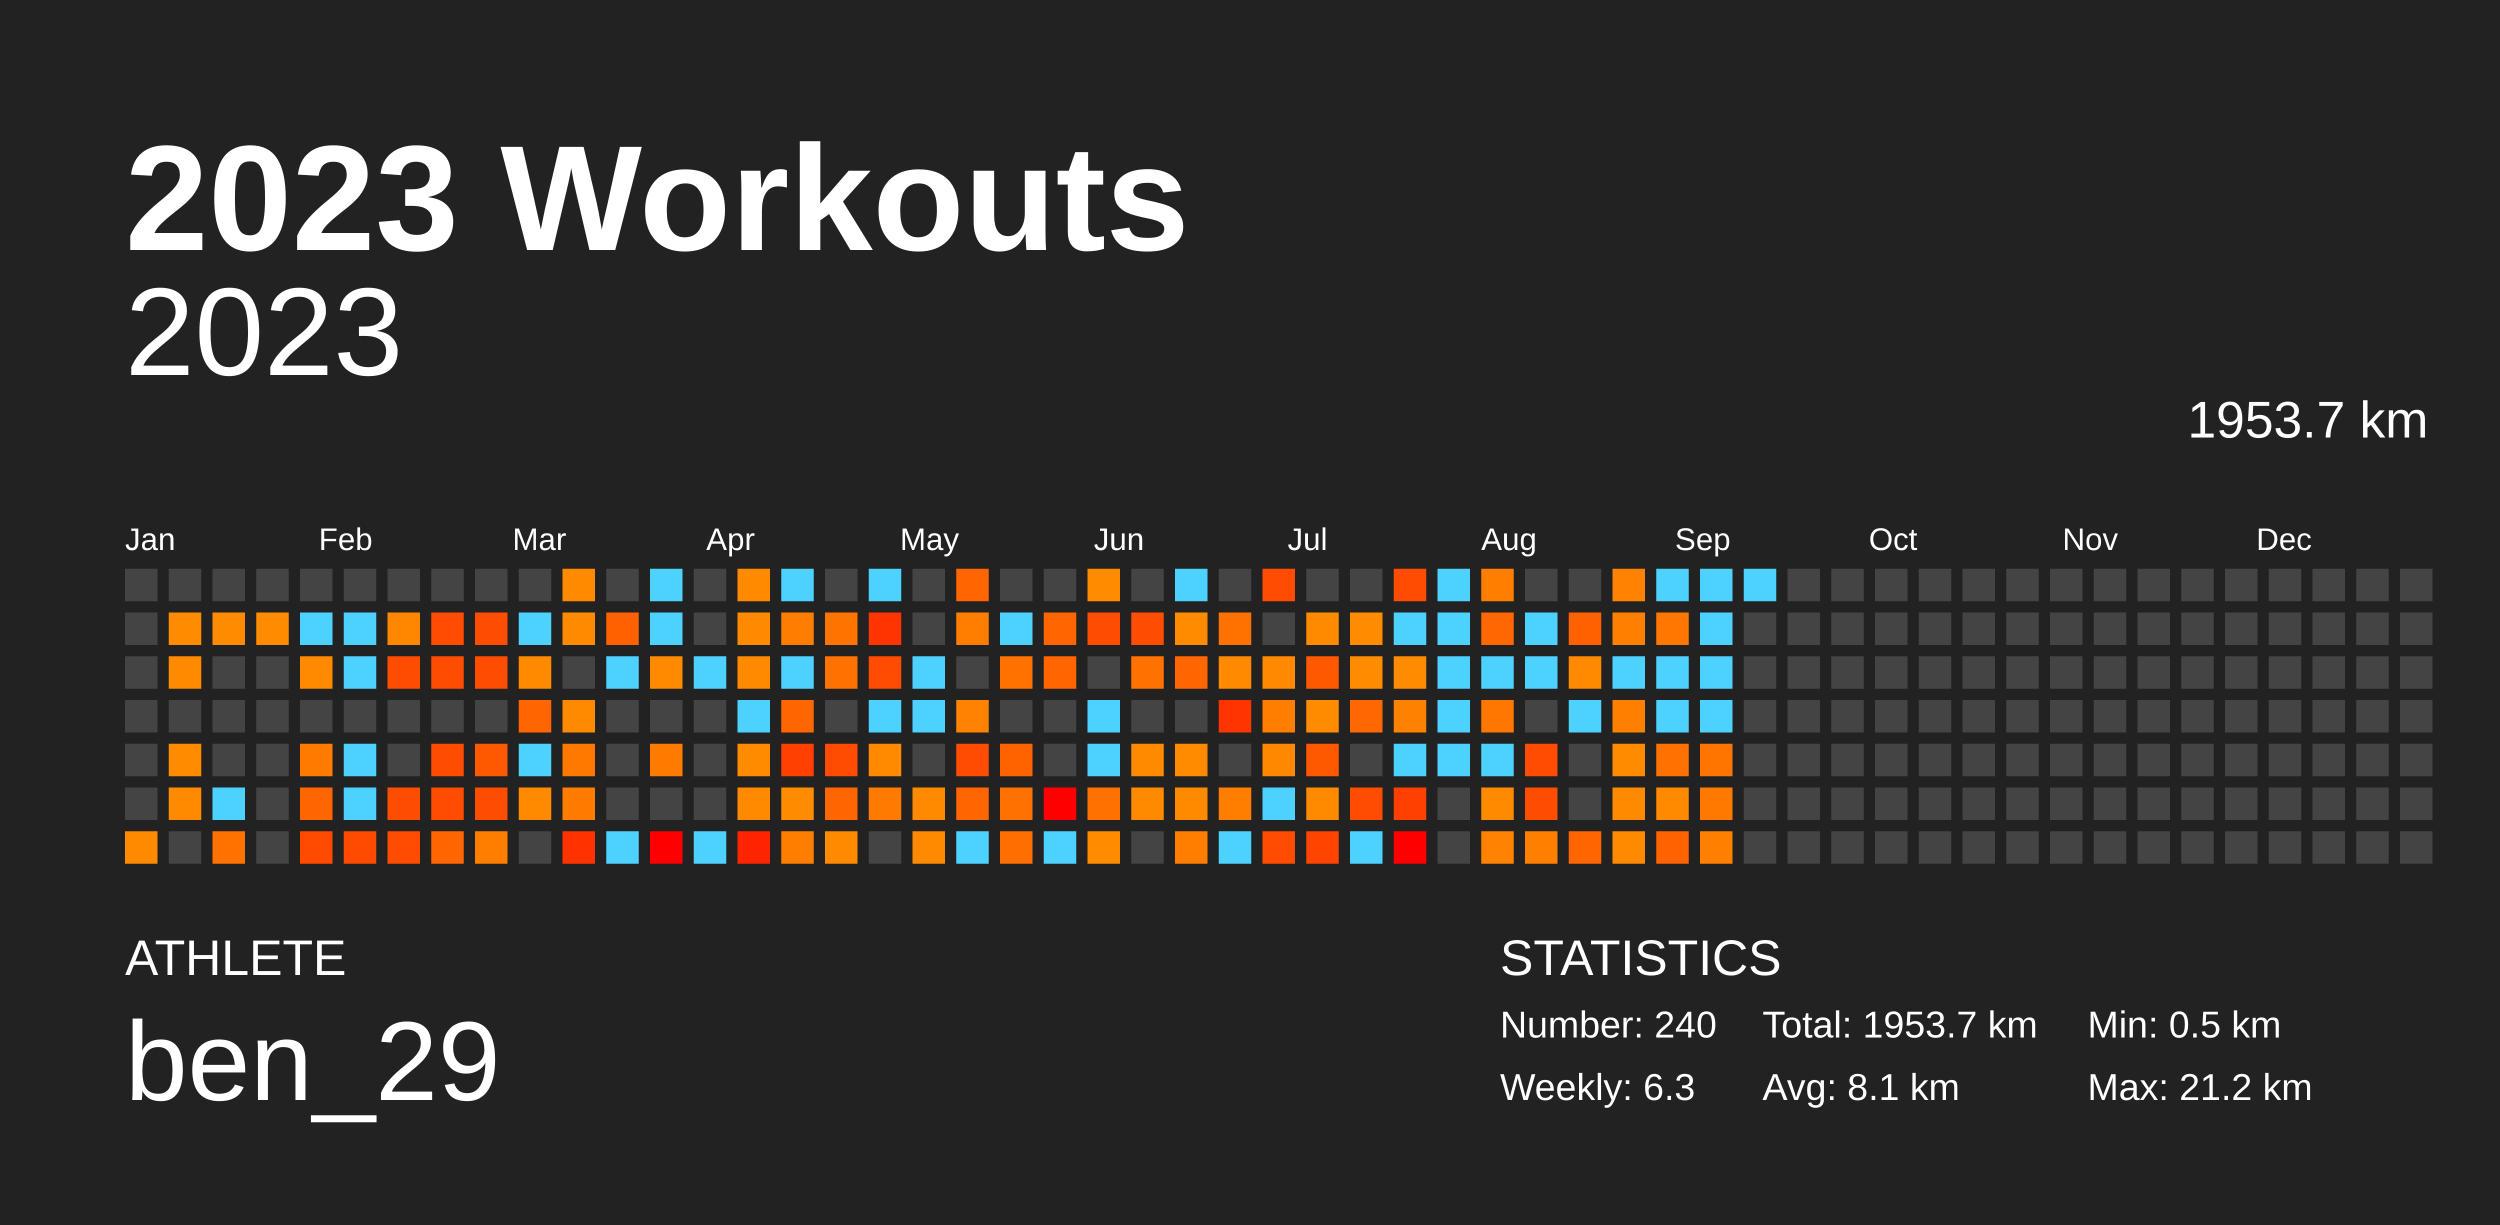
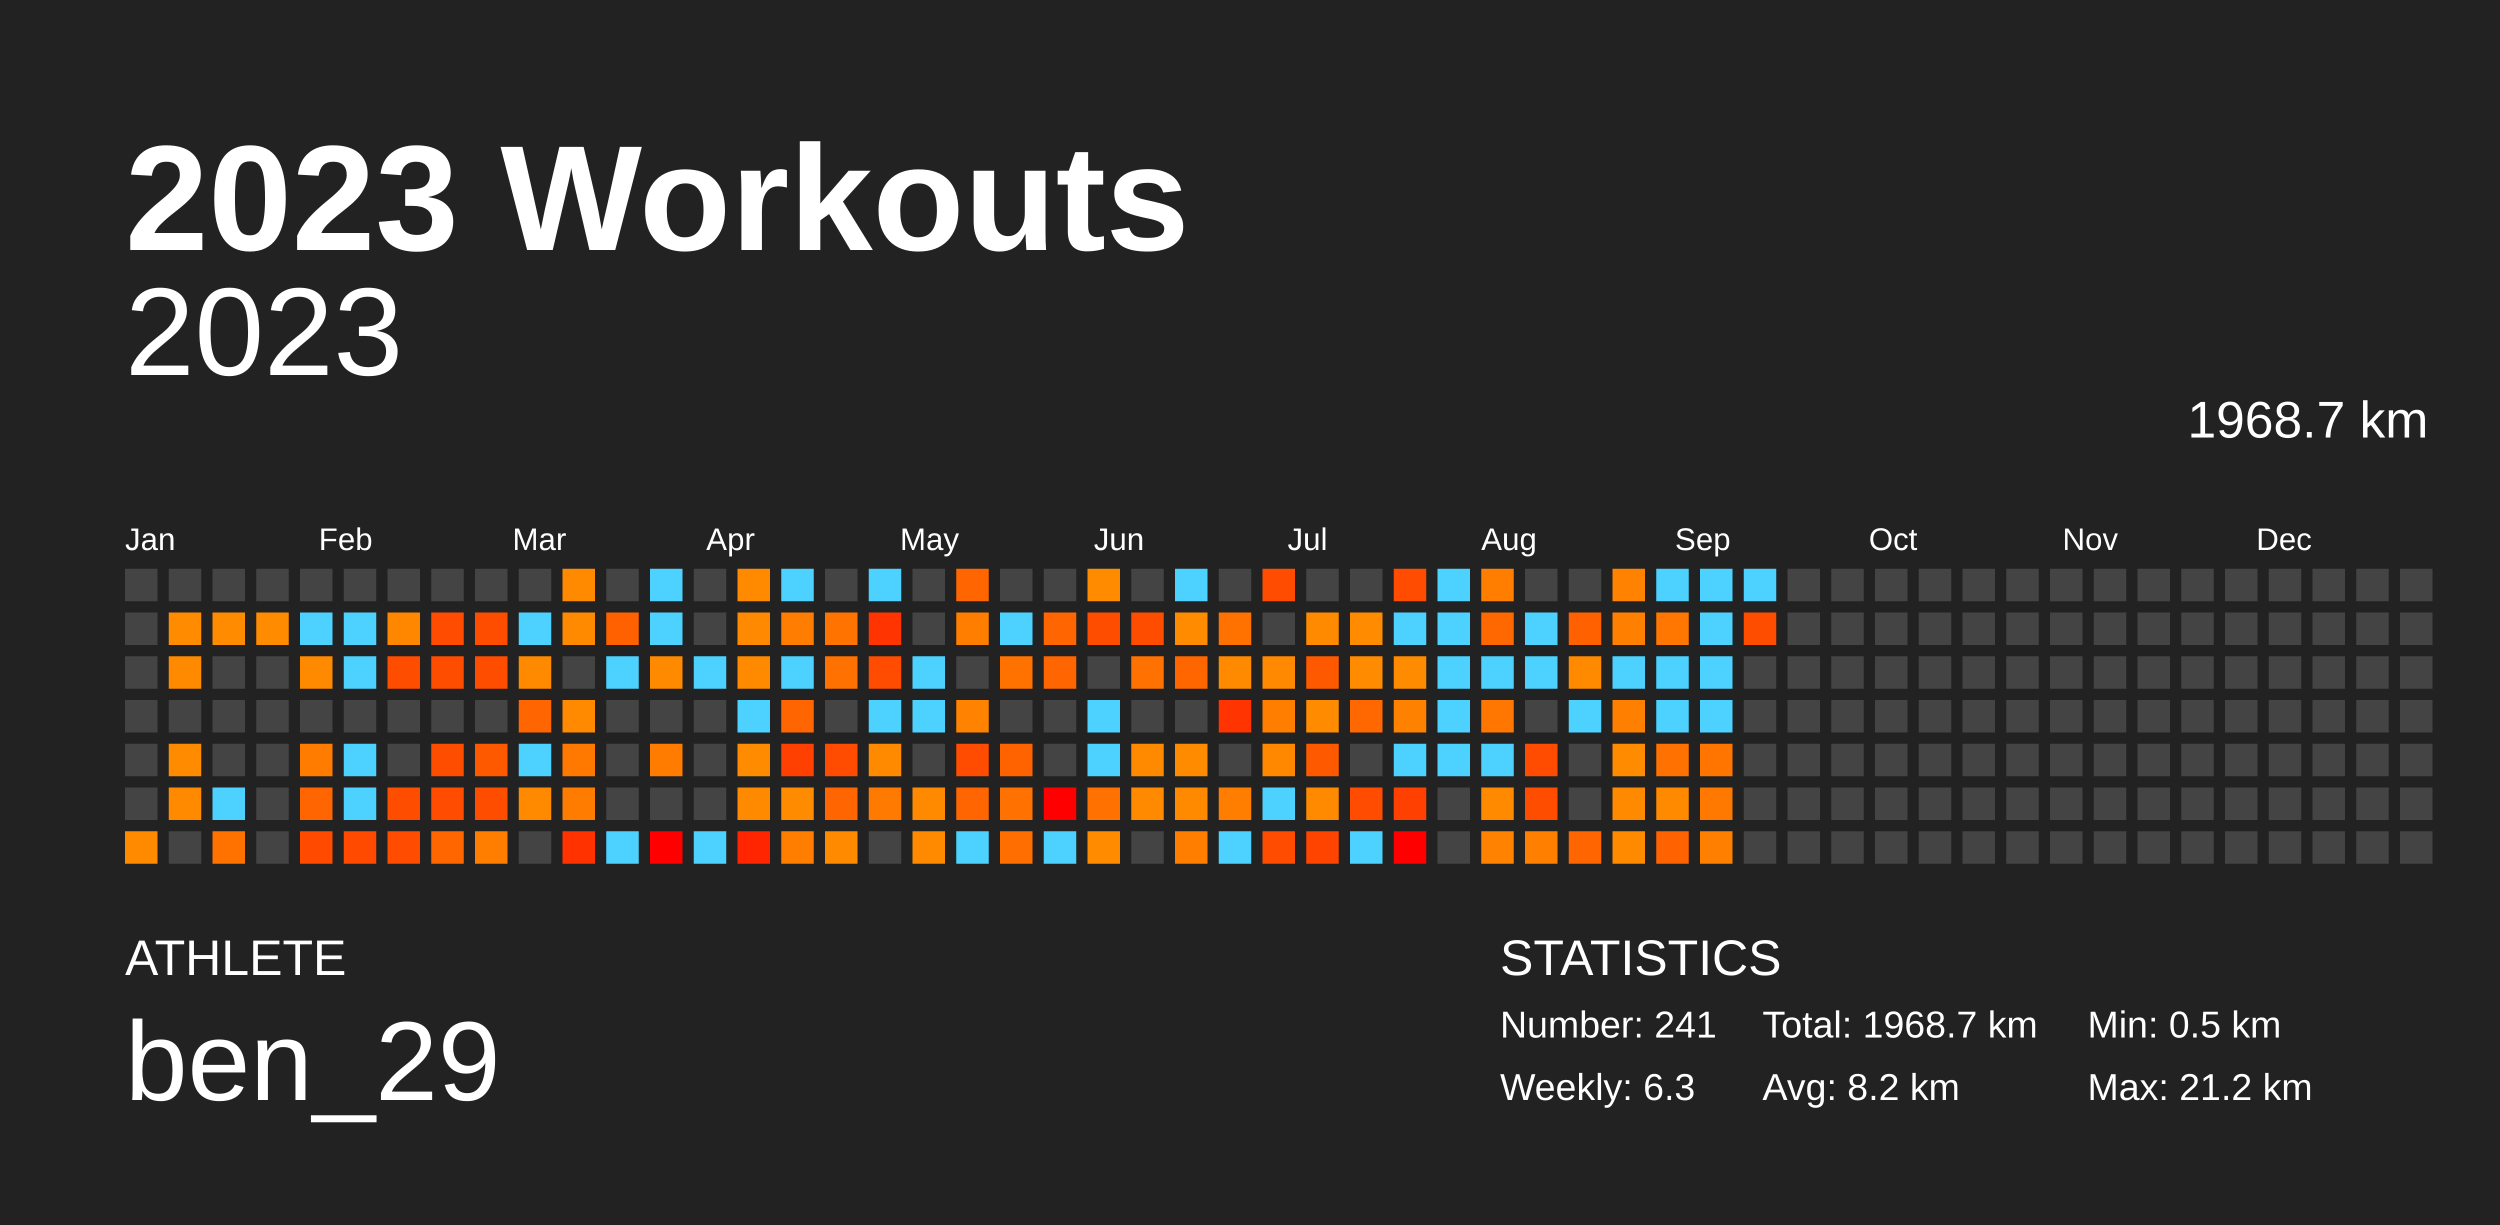
<svg xmlns="http://www.w3.org/2000/svg" baseProfile="full" height="98mm" version="1.1" viewBox="0,0,200,98" width="200mm">
  <defs />
  <rect fill="#222222" height="98" width="200" x="0" y="0" />
  <text fill="#FFFFFF" style="font-size:12px; font-family:Arial; font-weight:bold;" x="10" y="20">2023 Workouts</text>
  <text fill="#FFFFFF" style="font-size:4px; font-family:Arial" x="10" y="78">ATHLETE</text>
  <text fill="#FFFFFF" style="font-size:9px; font-family:Arial" x="10" y="88">ben_29</text>
  <text fill="#FFFFFF" style="font-size:4px; font-family:Arial" x="120" y="78">STATISTICS</text>
-   <text fill="#FFFFFF" style="font-size:3px; font-family:Arial" x="120" y="83">Number: 240</text>
+   <text fill="#FFFFFF" style="font-size:3px; font-family:Arial" x="120" y="83">Number: 241</text>
  <text fill="#FFFFFF" style="font-size:3px; font-family:Arial" x="120" y="88">Weekly: 6.3</text>
-   <text fill="#FFFFFF" style="font-size:3px; font-family:Arial" x="141" y="83">Total: 1953.7 km</text>
-   <text fill="#FFFFFF" style="font-size:3px; font-family:Arial" x="141" y="88">Avg: 8.1 km</text>
+   <text fill="#FFFFFF" style="font-size:3px; font-family:Arial" x="141" y="83">Total: 1968.7 km</text>
+   <text fill="#FFFFFF" style="font-size:3px; font-family:Arial" x="141" y="88">Avg: 8.2 km</text>
  <text fill="#FFFFFF" style="font-size:3px; font-family:Arial" x="167" y="83">Min: 0.5 km</text>
  <text fill="#FFFFFF" style="font-size:3px; font-family:Arial" x="167" y="88">Max: 21.2 km</text>
  <text alignment-baseline="hanging" fill="#FFFFFF" style="font-size:10.0px; font-family:Arial;" x="10" y="30">2023</text>
-   <text alignment-baseline="hanging" fill="#FFFFFF" style="font-size:4.125px; font-family:Arial;" x="175" y="35">1953.7 km</text>
+   <text alignment-baseline="hanging" fill="#FFFFFF" style="font-size:4.125px; font-family:Arial;" x="175" y="35">1968.7 km</text>
  <text fill="#FFFFFF" style="font-size:2.5px; font-family:Arial" x="10.0" y="44">Jan</text>
  <text fill="#FFFFFF" style="font-size:2.5px; font-family:Arial" x="25.5" y="44">Feb</text>
  <text fill="#FFFFFF" style="font-size:2.5px; font-family:Arial" x="41.0" y="44">Mar</text>
  <text fill="#FFFFFF" style="font-size:2.5px; font-family:Arial" x="56.5" y="44">Apr</text>
  <text fill="#FFFFFF" style="font-size:2.5px; font-family:Arial" x="72.0" y="44">May</text>
  <text fill="#FFFFFF" style="font-size:2.5px; font-family:Arial" x="87.5" y="44">Jun</text>
  <text fill="#FFFFFF" style="font-size:2.5px; font-family:Arial" x="103.0" y="44">Jul</text>
  <text fill="#FFFFFF" style="font-size:2.5px; font-family:Arial" x="118.5" y="44">Aug</text>
  <text fill="#FFFFFF" style="font-size:2.5px; font-family:Arial" x="134.0" y="44">Sep</text>
  <text fill="#FFFFFF" style="font-size:2.5px; font-family:Arial" x="149.5" y="44">Oct</text>
  <text fill="#FFFFFF" style="font-size:2.5px; font-family:Arial" x="165.0" y="44">Nov</text>
  <text fill="#FFFFFF" style="font-size:2.5px; font-family:Arial" x="180.5" y="44">Dec</text>
  <rect fill="#444444" height="2.6" width="2.6" x="10.0" y="45.5" />
  <rect fill="#444444" height="2.6" width="2.6" x="10.0" y="49.0" />
  <rect fill="#444444" height="2.6" width="2.6" x="10.0" y="52.5" />
  <rect fill="#444444" height="2.6" width="2.6" x="10.0" y="56.0" />
  <rect fill="#444444" height="2.6" width="2.6" x="10.0" y="59.5" />
  <rect fill="#444444" height="2.6" width="2.6" x="10.0" y="63.0" />
  <rect fill="#ff8a00" height="2.6" width="2.6" x="10.0" y="66.5" />
  <rect fill="#444444" height="2.6" width="2.6" x="13.5" y="45.5" />
  <rect fill="#ff8b00" height="2.6" width="2.6" x="13.5" y="49.0" />
  <rect fill="#ff8a00" height="2.6" width="2.6" x="13.5" y="52.5" />
  <rect fill="#444444" height="2.6" width="2.6" x="13.5" y="56.0" />
  <rect fill="#ff8b00" height="2.6" width="2.6" x="13.5" y="59.5" />
  <rect fill="#ff8a00" height="2.6" width="2.6" x="13.5" y="63.0" />
  <rect fill="#444444" height="2.6" width="2.6" x="13.5" y="66.5" />
  <rect fill="#444444" height="2.6" width="2.6" x="17.0" y="45.5" />
  <rect fill="#ff8b00" height="2.6" width="2.6" x="17.0" y="49.0" />
  <rect fill="#444444" height="2.6" width="2.6" x="17.0" y="52.5" />
  <rect fill="#444444" height="2.6" width="2.6" x="17.0" y="56.0" />
  <rect fill="#444444" height="2.6" width="2.6" x="17.0" y="59.5" />
  <rect fill="#4dd2ff" height="2.6" width="2.6" x="17.0" y="63.0" />
  <rect fill="#ff7200" height="2.6" width="2.6" x="17.0" y="66.5" />
  <rect fill="#444444" height="2.6" width="2.6" x="20.5" y="45.5" />
  <rect fill="#ff8b00" height="2.6" width="2.6" x="20.5" y="49.0" />
  <rect fill="#444444" height="2.6" width="2.6" x="20.5" y="52.5" />
  <rect fill="#444444" height="2.6" width="2.6" x="20.5" y="56.0" />
  <rect fill="#444444" height="2.6" width="2.6" x="20.5" y="59.5" />
  <rect fill="#444444" height="2.6" width="2.6" x="20.5" y="63.0" />
  <rect fill="#444444" height="2.6" width="2.6" x="20.5" y="66.5" />
  <rect fill="#444444" height="2.6" width="2.6" x="24.0" y="45.5" />
  <rect fill="#4dd2ff" height="2.6" width="2.6" x="24.0" y="49.0" />
  <rect fill="#ff8a00" height="2.6" width="2.6" x="24.0" y="52.5" />
  <rect fill="#444444" height="2.6" width="2.6" x="24.0" y="56.0" />
  <rect fill="#ff7c00" height="2.6" width="2.6" x="24.0" y="59.5" />
  <rect fill="#ff6500" height="2.6" width="2.6" x="24.0" y="63.0" />
  <rect fill="#ff4a00" height="2.6" width="2.6" x="24.0" y="66.5" />
  <rect fill="#444444" height="2.6" width="2.6" x="27.5" y="45.5" />
  <rect fill="#4dd2ff" height="2.6" width="2.6" x="27.5" y="49.0" />
  <rect fill="#4dd2ff" height="2.6" width="2.6" x="27.5" y="52.5" />
  <rect fill="#444444" height="2.6" width="2.6" x="27.5" y="56.0" />
  <rect fill="#4dd2ff" height="2.6" width="2.6" x="27.5" y="59.5" />
  <rect fill="#4dd2ff" height="2.6" width="2.6" x="27.5" y="63.0" />
  <rect fill="#ff4a00" height="2.6" width="2.6" x="27.5" y="66.5" />
  <rect fill="#444444" height="2.6" width="2.6" x="31.0" y="45.5" />
  <rect fill="#ff8700" height="2.6" width="2.6" x="31.0" y="49.0" />
  <rect fill="#ff4d00" height="2.6" width="2.6" x="31.0" y="52.5" />
  <rect fill="#444444" height="2.6" width="2.6" x="31.0" y="56.0" />
  <rect fill="#444444" height="2.6" width="2.6" x="31.0" y="59.5" />
  <rect fill="#ff4d00" height="2.6" width="2.6" x="31.0" y="63.0" />
  <rect fill="#ff4c00" height="2.6" width="2.6" x="31.0" y="66.5" />
  <rect fill="#444444" height="2.6" width="2.6" x="34.5" y="45.5" />
  <rect fill="#ff4c00" height="2.6" width="2.6" x="34.5" y="49.0" />
  <rect fill="#ff4d00" height="2.6" width="2.6" x="34.5" y="52.5" />
  <rect fill="#444444" height="2.6" width="2.6" x="34.5" y="56.0" />
  <rect fill="#ff4d00" height="2.6" width="2.6" x="34.5" y="59.5" />
  <rect fill="#ff4c00" height="2.6" width="2.6" x="34.5" y="63.0" />
  <rect fill="#ff6600" height="2.6" width="2.6" x="34.5" y="66.5" />
  <rect fill="#444444" height="2.6" width="2.6" x="38.0" y="45.5" />
  <rect fill="#ff4d00" height="2.6" width="2.6" x="38.0" y="49.0" />
  <rect fill="#ff4d00" height="2.6" width="2.6" x="38.0" y="52.5" />
  <rect fill="#444444" height="2.6" width="2.6" x="38.0" y="56.0" />
  <rect fill="#ff5900" height="2.6" width="2.6" x="38.0" y="59.5" />
  <rect fill="#ff4d00" height="2.6" width="2.6" x="38.0" y="63.0" />
  <rect fill="#ff7e00" height="2.6" width="2.6" x="38.0" y="66.5" />
  <rect fill="#444444" height="2.6" width="2.6" x="41.5" y="45.5" />
  <rect fill="#4dd2ff" height="2.6" width="2.6" x="41.5" y="49.0" />
  <rect fill="#ff8a00" height="2.6" width="2.6" x="41.5" y="52.5" />
  <rect fill="#ff6500" height="2.6" width="2.6" x="41.5" y="56.0" />
  <rect fill="#4dd2ff" height="2.6" width="2.6" x="41.5" y="59.5" />
  <rect fill="#ff8a00" height="2.6" width="2.6" x="41.5" y="63.0" />
  <rect fill="#444444" height="2.6" width="2.6" x="41.5" y="66.5" />
  <rect fill="#ff8a00" height="2.6" width="2.6" x="45.0" y="45.5" />
  <rect fill="#ff8a00" height="2.6" width="2.6" x="45.0" y="49.0" />
  <rect fill="#444444" height="2.6" width="2.6" x="45.0" y="52.5" />
  <rect fill="#ff8a00" height="2.6" width="2.6" x="45.0" y="56.0" />
  <rect fill="#ff7800" height="2.6" width="2.6" x="45.0" y="59.5" />
  <rect fill="#ff7c00" height="2.6" width="2.6" x="45.0" y="63.0" />
  <rect fill="#ff3200" height="2.6" width="2.6" x="45.0" y="66.5" />
  <rect fill="#444444" height="2.6" width="2.6" x="48.5" y="45.5" />
  <rect fill="#ff6100" height="2.6" width="2.6" x="48.5" y="49.0" />
  <rect fill="#4dd2ff" height="2.6" width="2.6" x="48.5" y="52.5" />
  <rect fill="#444444" height="2.6" width="2.6" x="48.5" y="56.0" />
  <rect fill="#444444" height="2.6" width="2.6" x="48.5" y="59.5" />
  <rect fill="#444444" height="2.6" width="2.6" x="48.5" y="63.0" />
  <rect fill="#4dd2ff" height="2.6" width="2.6" x="48.5" y="66.5" />
  <rect fill="#4dd2ff" height="2.6" width="2.6" x="52.0" y="45.5" />
  <rect fill="#4dd2ff" height="2.6" width="2.6" x="52.0" y="49.0" />
  <rect fill="#ff8a00" height="2.6" width="2.6" x="52.0" y="52.5" />
  <rect fill="#444444" height="2.6" width="2.6" x="52.0" y="56.0" />
  <rect fill="#ff7c00" height="2.6" width="2.6" x="52.0" y="59.5" />
  <rect fill="#444444" height="2.6" width="2.6" x="52.0" y="63.0" />
  <rect fill="red" height="2.6" width="2.6" x="52.0" y="66.5" />
  <rect fill="#444444" height="2.6" width="2.6" x="55.5" y="45.5" />
  <rect fill="#444444" height="2.6" width="2.6" x="55.5" y="49.0" />
  <rect fill="#4dd2ff" height="2.6" width="2.6" x="55.5" y="52.5" />
  <rect fill="#444444" height="2.6" width="2.6" x="55.5" y="56.0" />
  <rect fill="#444444" height="2.6" width="2.6" x="55.5" y="59.5" />
  <rect fill="#444444" height="2.6" width="2.6" x="55.5" y="63.0" />
  <rect fill="#4dd2ff" height="2.6" width="2.6" x="55.5" y="66.5" />
  <rect fill="#ff8a00" height="2.6" width="2.6" x="59.0" y="45.5" />
  <rect fill="#ff8900" height="2.6" width="2.6" x="59.0" y="49.0" />
  <rect fill="#ff8a00" height="2.6" width="2.6" x="59.0" y="52.5" />
  <rect fill="#4dd2ff" height="2.6" width="2.6" x="59.0" y="56.0" />
  <rect fill="#ff8b00" height="2.6" width="2.6" x="59.0" y="59.5" />
  <rect fill="#ff8a00" height="2.6" width="2.6" x="59.0" y="63.0" />
  <rect fill="#ff2500" height="2.6" width="2.6" x="59.0" y="66.5" />
  <rect fill="#4dd2ff" height="2.6" width="2.6" x="62.5" y="45.5" />
  <rect fill="#ff7d00" height="2.6" width="2.6" x="62.5" y="49.0" />
  <rect fill="#4dd2ff" height="2.6" width="2.6" x="62.5" y="52.5" />
  <rect fill="#ff6500" height="2.6" width="2.6" x="62.5" y="56.0" />
  <rect fill="#ff4000" height="2.6" width="2.6" x="62.5" y="59.5" />
  <rect fill="#ff8b00" height="2.6" width="2.6" x="62.5" y="63.0" />
  <rect fill="#ff7e00" height="2.6" width="2.6" x="62.5" y="66.5" />
  <rect fill="#444444" height="2.6" width="2.6" x="66.0" y="45.5" />
  <rect fill="#ff7300" height="2.6" width="2.6" x="66.0" y="49.0" />
  <rect fill="#ff7100" height="2.6" width="2.6" x="66.0" y="52.5" />
  <rect fill="#444444" height="2.6" width="2.6" x="66.0" y="56.0" />
  <rect fill="#ff4c00" height="2.6" width="2.6" x="66.0" y="59.5" />
  <rect fill="#ff6500" height="2.6" width="2.6" x="66.0" y="63.0" />
  <rect fill="#ff8a00" height="2.6" width="2.6" x="66.0" y="66.5" />
  <rect fill="#4dd2ff" height="2.6" width="2.6" x="69.5" y="45.5" />
  <rect fill="#ff3400" height="2.6" width="2.6" x="69.5" y="49.0" />
  <rect fill="#ff4c00" height="2.6" width="2.6" x="69.5" y="52.5" />
  <rect fill="#4dd2ff" height="2.6" width="2.6" x="69.5" y="56.0" />
  <rect fill="#ff8a00" height="2.6" width="2.6" x="69.5" y="59.5" />
  <rect fill="#ff7a00" height="2.6" width="2.6" x="69.5" y="63.0" />
  <rect fill="#444444" height="2.6" width="2.6" x="69.5" y="66.5" />
  <rect fill="#444444" height="2.6" width="2.6" x="73.0" y="45.5" />
  <rect fill="#444444" height="2.6" width="2.6" x="73.0" y="49.0" />
  <rect fill="#4dd2ff" height="2.6" width="2.6" x="73.0" y="52.5" />
  <rect fill="#4dd2ff" height="2.6" width="2.6" x="73.0" y="56.0" />
  <rect fill="#444444" height="2.6" width="2.6" x="73.0" y="59.5" />
  <rect fill="#ff8a00" height="2.6" width="2.6" x="73.0" y="63.0" />
  <rect fill="#ff8a00" height="2.6" width="2.6" x="73.0" y="66.5" />
  <rect fill="#ff6500" height="2.6" width="2.6" x="76.5" y="45.5" />
  <rect fill="#ff7e00" height="2.6" width="2.6" x="76.5" y="49.0" />
  <rect fill="#444444" height="2.6" width="2.6" x="76.5" y="52.5" />
  <rect fill="#ff8200" height="2.6" width="2.6" x="76.5" y="56.0" />
  <rect fill="#ff4c00" height="2.6" width="2.6" x="76.5" y="59.5" />
  <rect fill="#ff6500" height="2.6" width="2.6" x="76.5" y="63.0" />
  <rect fill="#4dd2ff" height="2.6" width="2.6" x="76.5" y="66.5" />
  <rect fill="#444444" height="2.6" width="2.6" x="80.0" y="45.5" />
  <rect fill="#4dd2ff" height="2.6" width="2.6" x="80.0" y="49.0" />
  <rect fill="#ff7200" height="2.6" width="2.6" x="80.0" y="52.5" />
  <rect fill="#444444" height="2.6" width="2.6" x="80.0" y="56.0" />
  <rect fill="#ff6300" height="2.6" width="2.6" x="80.0" y="59.5" />
  <rect fill="#ff7100" height="2.6" width="2.6" x="80.0" y="63.0" />
  <rect fill="#ff6e00" height="2.6" width="2.6" x="80.0" y="66.5" />
  <rect fill="#444444" height="2.6" width="2.6" x="83.5" y="45.5" />
  <rect fill="#ff6500" height="2.6" width="2.6" x="83.5" y="49.0" />
  <rect fill="#ff6500" height="2.6" width="2.6" x="83.5" y="52.5" />
  <rect fill="#444444" height="2.6" width="2.6" x="83.5" y="56.0" />
  <rect fill="#444444" height="2.6" width="2.6" x="83.5" y="59.5" />
  <rect fill="red" height="2.6" width="2.6" x="83.5" y="63.0" />
  <rect fill="#4dd2ff" height="2.6" width="2.6" x="83.5" y="66.5" />
  <rect fill="#ff8b00" height="2.6" width="2.6" x="87.0" y="45.5" />
  <rect fill="#ff4d00" height="2.6" width="2.6" x="87.0" y="49.0" />
  <rect fill="#444444" height="2.6" width="2.6" x="87.0" y="52.5" />
  <rect fill="#4dd2ff" height="2.6" width="2.6" x="87.0" y="56.0" />
  <rect fill="#4dd2ff" height="2.6" width="2.6" x="87.0" y="59.5" />
  <rect fill="#ff7100" height="2.6" width="2.6" x="87.0" y="63.0" />
  <rect fill="#ff8b00" height="2.6" width="2.6" x="87.0" y="66.5" />
  <rect fill="#444444" height="2.6" width="2.6" x="90.5" y="45.5" />
  <rect fill="#ff4d00" height="2.6" width="2.6" x="90.5" y="49.0" />
  <rect fill="#ff7100" height="2.6" width="2.6" x="90.5" y="52.5" />
  <rect fill="#444444" height="2.6" width="2.6" x="90.5" y="56.0" />
  <rect fill="#ff8a00" height="2.6" width="2.6" x="90.5" y="59.5" />
  <rect fill="#ff8a00" height="2.6" width="2.6" x="90.5" y="63.0" />
  <rect fill="#444444" height="2.6" width="2.6" x="90.5" y="66.5" />
  <rect fill="#4dd2ff" height="2.6" width="2.6" x="94.0" y="45.5" />
  <rect fill="#ff8b00" height="2.6" width="2.6" x="94.0" y="49.0" />
  <rect fill="#ff6600" height="2.6" width="2.6" x="94.0" y="52.5" />
  <rect fill="#444444" height="2.6" width="2.6" x="94.0" y="56.0" />
  <rect fill="#ff8b00" height="2.6" width="2.6" x="94.0" y="59.5" />
  <rect fill="#ff8a00" height="2.6" width="2.6" x="94.0" y="63.0" />
  <rect fill="#ff7e00" height="2.6" width="2.6" x="94.0" y="66.5" />
  <rect fill="#444444" height="2.6" width="2.6" x="97.5" y="45.5" />
  <rect fill="#ff7200" height="2.6" width="2.6" x="97.5" y="49.0" />
  <rect fill="#ff8a00" height="2.6" width="2.6" x="97.5" y="52.5" />
  <rect fill="#ff3400" height="2.6" width="2.6" x="97.5" y="56.0" />
  <rect fill="#444444" height="2.6" width="2.6" x="97.5" y="59.5" />
  <rect fill="#ff7e00" height="2.6" width="2.6" x="97.5" y="63.0" />
  <rect fill="#4dd2ff" height="2.6" width="2.6" x="97.5" y="66.5" />
  <rect fill="#ff4c00" height="2.6" width="2.6" x="101.0" y="45.5" />
  <rect fill="#444444" height="2.6" width="2.6" x="101.0" y="49.0" />
  <rect fill="#ff8900" height="2.6" width="2.6" x="101.0" y="52.5" />
  <rect fill="#ff7e00" height="2.6" width="2.6" x="101.0" y="56.0" />
  <rect fill="#ff8800" height="2.6" width="2.6" x="101.0" y="59.5" />
  <rect fill="#4dd2ff" height="2.6" width="2.6" x="101.0" y="63.0" />
  <rect fill="#ff4c00" height="2.6" width="2.6" x="101.0" y="66.5" />
  <rect fill="#444444" height="2.6" width="2.6" x="104.5" y="45.5" />
  <rect fill="#ff8a00" height="2.6" width="2.6" x="104.5" y="49.0" />
  <rect fill="#ff5900" height="2.6" width="2.6" x="104.5" y="52.5" />
  <rect fill="#ff8b00" height="2.6" width="2.6" x="104.5" y="56.0" />
  <rect fill="#ff5900" height="2.6" width="2.6" x="104.5" y="59.5" />
  <rect fill="#ff8a00" height="2.6" width="2.6" x="104.5" y="63.0" />
  <rect fill="#ff4400" height="2.6" width="2.6" x="104.5" y="66.5" />
  <rect fill="#444444" height="2.6" width="2.6" x="108.0" y="45.5" />
  <rect fill="#ff8b00" height="2.6" width="2.6" x="108.0" y="49.0" />
  <rect fill="#ff8b00" height="2.6" width="2.6" x="108.0" y="52.5" />
  <rect fill="#ff6700" height="2.6" width="2.6" x="108.0" y="56.0" />
  <rect fill="#444444" height="2.6" width="2.6" x="108.0" y="59.5" />
  <rect fill="#ff4c00" height="2.6" width="2.6" x="108.0" y="63.0" />
  <rect fill="#4dd2ff" height="2.6" width="2.6" x="108.0" y="66.5" />
  <rect fill="#ff4c00" height="2.6" width="2.6" x="111.5" y="45.5" />
  <rect fill="#4dd2ff" height="2.6" width="2.6" x="111.5" y="49.0" />
  <rect fill="#ff8b00" height="2.6" width="2.6" x="111.5" y="52.5" />
  <rect fill="#ff8100" height="2.6" width="2.6" x="111.5" y="56.0" />
  <rect fill="#4dd2ff" height="2.6" width="2.6" x="111.5" y="59.5" />
  <rect fill="#ff4000" height="2.6" width="2.6" x="111.5" y="63.0" />
  <rect fill="red" height="2.6" width="2.6" x="111.5" y="66.5" />
  <rect fill="#4dd2ff" height="2.6" width="2.6" x="115.0" y="45.5" />
  <rect fill="#4dd2ff" height="2.6" width="2.6" x="115.0" y="49.0" />
  <rect fill="#4dd2ff" height="2.6" width="2.6" x="115.0" y="52.5" />
  <rect fill="#4dd2ff" height="2.6" width="2.6" x="115.0" y="56.0" />
  <rect fill="#4dd2ff" height="2.6" width="2.6" x="115.0" y="59.5" />
  <rect fill="#444444" height="2.6" width="2.6" x="115.0" y="63.0" />
  <rect fill="#444444" height="2.6" width="2.6" x="115.0" y="66.5" />
  <rect fill="#ff7e00" height="2.6" width="2.6" x="118.5" y="45.5" />
  <rect fill="#ff6700" height="2.6" width="2.6" x="118.5" y="49.0" />
  <rect fill="#4dd2ff" height="2.6" width="2.6" x="118.5" y="52.5" />
  <rect fill="#ff7600" height="2.6" width="2.6" x="118.5" y="56.0" />
  <rect fill="#4dd2ff" height="2.6" width="2.6" x="118.5" y="59.5" />
  <rect fill="#ff8a00" height="2.6" width="2.6" x="118.5" y="63.0" />
  <rect fill="#ff8200" height="2.6" width="2.6" x="118.5" y="66.5" />
  <rect fill="#444444" height="2.6" width="2.6" x="122.0" y="45.5" />
  <rect fill="#4dd2ff" height="2.6" width="2.6" x="122.0" y="49.0" />
  <rect fill="#4dd2ff" height="2.6" width="2.6" x="122.0" y="52.5" />
  <rect fill="#444444" height="2.6" width="2.6" x="122.0" y="56.0" />
  <rect fill="#ff4c00" height="2.6" width="2.6" x="122.0" y="59.5" />
  <rect fill="#ff4d00" height="2.6" width="2.6" x="122.0" y="63.0" />
  <rect fill="#ff8000" height="2.6" width="2.6" x="122.0" y="66.5" />
  <rect fill="#444444" height="2.6" width="2.6" x="125.5" y="45.5" />
  <rect fill="#ff6100" height="2.6" width="2.6" x="125.5" y="49.0" />
  <rect fill="#ff8a00" height="2.6" width="2.6" x="125.5" y="52.5" />
  <rect fill="#4dd2ff" height="2.6" width="2.6" x="125.5" y="56.0" />
  <rect fill="#444444" height="2.6" width="2.6" x="125.5" y="59.5" />
  <rect fill="#444444" height="2.6" width="2.6" x="125.5" y="63.0" />
  <rect fill="#ff6500" height="2.6" width="2.6" x="125.5" y="66.5" />
  <rect fill="#ff8200" height="2.6" width="2.6" x="129.0" y="45.5" />
  <rect fill="#ff7f00" height="2.6" width="2.6" x="129.0" y="49.0" />
  <rect fill="#4dd2ff" height="2.6" width="2.6" x="129.0" y="52.5" />
  <rect fill="#ff7f00" height="2.6" width="2.6" x="129.0" y="56.0" />
  <rect fill="#ff8b00" height="2.6" width="2.6" x="129.0" y="59.5" />
  <rect fill="#ff8a00" height="2.6" width="2.6" x="129.0" y="63.0" />
  <rect fill="#ff8a00" height="2.6" width="2.6" x="129.0" y="66.5" />
  <rect fill="#4dd2ff" height="2.6" width="2.6" x="132.5" y="45.5" />
  <rect fill="#ff7700" height="2.6" width="2.6" x="132.5" y="49.0" />
  <rect fill="#4dd2ff" height="2.6" width="2.6" x="132.5" y="52.5" />
  <rect fill="#4dd2ff" height="2.6" width="2.6" x="132.5" y="56.0" />
  <rect fill="#ff7100" height="2.6" width="2.6" x="132.5" y="59.5" />
  <rect fill="#ff8a00" height="2.6" width="2.6" x="132.5" y="63.0" />
  <rect fill="#ff6200" height="2.6" width="2.6" x="132.5" y="66.5" />
  <rect fill="#4dd2ff" height="2.6" width="2.6" x="136.0" y="45.5" />
  <rect fill="#4dd2ff" height="2.6" width="2.6" x="136.0" y="49.0" />
  <rect fill="#4dd2ff" height="2.6" width="2.6" x="136.0" y="52.5" />
  <rect fill="#4dd2ff" height="2.6" width="2.6" x="136.0" y="56.0" />
  <rect fill="#ff7500" height="2.6" width="2.6" x="136.0" y="59.5" />
  <rect fill="#ff7900" height="2.6" width="2.6" x="136.0" y="63.0" />
  <rect fill="#ff8000" height="2.6" width="2.6" x="136.0" y="66.5" />
  <rect fill="#4dd2ff" height="2.6" width="2.6" x="139.5" y="45.5" />
-   <rect fill="#444444" height="2.6" width="2.6" x="139.5" y="49.0" />
+   <rect fill="#ff4d00" height="2.6" width="2.6" x="139.5" y="49.0" />
  <rect fill="#444444" height="2.6" width="2.6" x="139.5" y="52.5" />
  <rect fill="#444444" height="2.6" width="2.6" x="139.5" y="56.0" />
  <rect fill="#444444" height="2.6" width="2.6" x="139.5" y="59.5" />
  <rect fill="#444444" height="2.6" width="2.6" x="139.5" y="63.0" />
  <rect fill="#444444" height="2.6" width="2.6" x="139.5" y="66.5" />
  <rect fill="#444444" height="2.6" width="2.6" x="143.0" y="45.5" />
  <rect fill="#444444" height="2.6" width="2.6" x="143.0" y="49.0" />
  <rect fill="#444444" height="2.6" width="2.6" x="143.0" y="52.5" />
  <rect fill="#444444" height="2.6" width="2.6" x="143.0" y="56.0" />
  <rect fill="#444444" height="2.6" width="2.6" x="143.0" y="59.5" />
  <rect fill="#444444" height="2.6" width="2.6" x="143.0" y="63.0" />
  <rect fill="#444444" height="2.6" width="2.6" x="143.0" y="66.5" />
  <rect fill="#444444" height="2.6" width="2.6" x="146.5" y="45.5" />
  <rect fill="#444444" height="2.6" width="2.6" x="146.5" y="49.0" />
  <rect fill="#444444" height="2.6" width="2.6" x="146.5" y="52.5" />
  <rect fill="#444444" height="2.6" width="2.6" x="146.5" y="56.0" />
  <rect fill="#444444" height="2.6" width="2.6" x="146.5" y="59.5" />
  <rect fill="#444444" height="2.6" width="2.6" x="146.5" y="63.0" />
  <rect fill="#444444" height="2.6" width="2.6" x="146.5" y="66.5" />
  <rect fill="#444444" height="2.6" width="2.6" x="150.0" y="45.5" />
  <rect fill="#444444" height="2.6" width="2.6" x="150.0" y="49.0" />
  <rect fill="#444444" height="2.6" width="2.6" x="150.0" y="52.5" />
  <rect fill="#444444" height="2.6" width="2.6" x="150.0" y="56.0" />
  <rect fill="#444444" height="2.6" width="2.6" x="150.0" y="59.5" />
  <rect fill="#444444" height="2.6" width="2.6" x="150.0" y="63.0" />
  <rect fill="#444444" height="2.6" width="2.6" x="150.0" y="66.5" />
  <rect fill="#444444" height="2.6" width="2.6" x="153.5" y="45.5" />
  <rect fill="#444444" height="2.6" width="2.6" x="153.5" y="49.0" />
  <rect fill="#444444" height="2.6" width="2.6" x="153.5" y="52.5" />
  <rect fill="#444444" height="2.6" width="2.6" x="153.5" y="56.0" />
  <rect fill="#444444" height="2.6" width="2.6" x="153.5" y="59.5" />
  <rect fill="#444444" height="2.6" width="2.6" x="153.5" y="63.0" />
  <rect fill="#444444" height="2.6" width="2.6" x="153.5" y="66.5" />
  <rect fill="#444444" height="2.6" width="2.6" x="157.0" y="45.5" />
  <rect fill="#444444" height="2.6" width="2.6" x="157.0" y="49.0" />
  <rect fill="#444444" height="2.6" width="2.6" x="157.0" y="52.5" />
  <rect fill="#444444" height="2.6" width="2.6" x="157.0" y="56.0" />
  <rect fill="#444444" height="2.6" width="2.6" x="157.0" y="59.5" />
  <rect fill="#444444" height="2.6" width="2.6" x="157.0" y="63.0" />
  <rect fill="#444444" height="2.6" width="2.6" x="157.0" y="66.5" />
  <rect fill="#444444" height="2.6" width="2.6" x="160.5" y="45.5" />
  <rect fill="#444444" height="2.6" width="2.6" x="160.5" y="49.0" />
  <rect fill="#444444" height="2.6" width="2.6" x="160.5" y="52.5" />
  <rect fill="#444444" height="2.6" width="2.6" x="160.5" y="56.0" />
  <rect fill="#444444" height="2.6" width="2.6" x="160.5" y="59.5" />
  <rect fill="#444444" height="2.6" width="2.6" x="160.5" y="63.0" />
  <rect fill="#444444" height="2.6" width="2.6" x="160.5" y="66.5" />
  <rect fill="#444444" height="2.6" width="2.6" x="164.0" y="45.5" />
  <rect fill="#444444" height="2.6" width="2.6" x="164.0" y="49.0" />
  <rect fill="#444444" height="2.6" width="2.6" x="164.0" y="52.5" />
  <rect fill="#444444" height="2.6" width="2.6" x="164.0" y="56.0" />
  <rect fill="#444444" height="2.6" width="2.6" x="164.0" y="59.5" />
  <rect fill="#444444" height="2.6" width="2.6" x="164.0" y="63.0" />
  <rect fill="#444444" height="2.6" width="2.6" x="164.0" y="66.5" />
  <rect fill="#444444" height="2.6" width="2.6" x="167.5" y="45.5" />
  <rect fill="#444444" height="2.6" width="2.6" x="167.5" y="49.0" />
  <rect fill="#444444" height="2.6" width="2.6" x="167.5" y="52.5" />
  <rect fill="#444444" height="2.6" width="2.6" x="167.5" y="56.0" />
  <rect fill="#444444" height="2.6" width="2.6" x="167.5" y="59.5" />
  <rect fill="#444444" height="2.6" width="2.6" x="167.5" y="63.0" />
  <rect fill="#444444" height="2.6" width="2.6" x="167.5" y="66.5" />
  <rect fill="#444444" height="2.6" width="2.6" x="171.0" y="45.5" />
  <rect fill="#444444" height="2.6" width="2.6" x="171.0" y="49.0" />
  <rect fill="#444444" height="2.6" width="2.6" x="171.0" y="52.5" />
  <rect fill="#444444" height="2.6" width="2.6" x="171.0" y="56.0" />
  <rect fill="#444444" height="2.6" width="2.6" x="171.0" y="59.5" />
  <rect fill="#444444" height="2.6" width="2.6" x="171.0" y="63.0" />
  <rect fill="#444444" height="2.6" width="2.6" x="171.0" y="66.5" />
  <rect fill="#444444" height="2.6" width="2.6" x="174.5" y="45.5" />
  <rect fill="#444444" height="2.6" width="2.6" x="174.5" y="49.0" />
  <rect fill="#444444" height="2.6" width="2.6" x="174.5" y="52.5" />
  <rect fill="#444444" height="2.6" width="2.6" x="174.5" y="56.0" />
  <rect fill="#444444" height="2.6" width="2.6" x="174.5" y="59.5" />
  <rect fill="#444444" height="2.6" width="2.6" x="174.5" y="63.0" />
  <rect fill="#444444" height="2.6" width="2.6" x="174.5" y="66.5" />
  <rect fill="#444444" height="2.6" width="2.6" x="178.0" y="45.5" />
  <rect fill="#444444" height="2.6" width="2.6" x="178.0" y="49.0" />
  <rect fill="#444444" height="2.6" width="2.6" x="178.0" y="52.5" />
  <rect fill="#444444" height="2.6" width="2.6" x="178.0" y="56.0" />
  <rect fill="#444444" height="2.6" width="2.6" x="178.0" y="59.5" />
  <rect fill="#444444" height="2.6" width="2.6" x="178.0" y="63.0" />
  <rect fill="#444444" height="2.6" width="2.6" x="178.0" y="66.5" />
  <rect fill="#444444" height="2.6" width="2.6" x="181.5" y="45.5" />
  <rect fill="#444444" height="2.6" width="2.6" x="181.5" y="49.0" />
  <rect fill="#444444" height="2.6" width="2.6" x="181.5" y="52.5" />
  <rect fill="#444444" height="2.6" width="2.6" x="181.5" y="56.0" />
  <rect fill="#444444" height="2.6" width="2.6" x="181.5" y="59.5" />
  <rect fill="#444444" height="2.6" width="2.6" x="181.5" y="63.0" />
  <rect fill="#444444" height="2.6" width="2.6" x="181.5" y="66.5" />
  <rect fill="#444444" height="2.6" width="2.6" x="185.0" y="45.5" />
  <rect fill="#444444" height="2.6" width="2.6" x="185.0" y="49.0" />
  <rect fill="#444444" height="2.6" width="2.6" x="185.0" y="52.5" />
  <rect fill="#444444" height="2.6" width="2.6" x="185.0" y="56.0" />
  <rect fill="#444444" height="2.6" width="2.6" x="185.0" y="59.5" />
  <rect fill="#444444" height="2.6" width="2.6" x="185.0" y="63.0" />
  <rect fill="#444444" height="2.6" width="2.6" x="185.0" y="66.5" />
  <rect fill="#444444" height="2.6" width="2.6" x="188.5" y="45.5" />
  <rect fill="#444444" height="2.6" width="2.6" x="188.5" y="49.0" />
  <rect fill="#444444" height="2.6" width="2.6" x="188.5" y="52.5" />
  <rect fill="#444444" height="2.6" width="2.6" x="188.5" y="56.0" />
  <rect fill="#444444" height="2.6" width="2.6" x="188.5" y="59.5" />
  <rect fill="#444444" height="2.6" width="2.6" x="188.5" y="63.0" />
  <rect fill="#444444" height="2.6" width="2.6" x="188.5" y="66.5" />
  <rect fill="#444444" height="2.6" width="2.6" x="192.0" y="45.5" />
  <rect fill="#444444" height="2.6" width="2.6" x="192.0" y="49.0" />
  <rect fill="#444444" height="2.6" width="2.6" x="192.0" y="52.5" />
  <rect fill="#444444" height="2.6" width="2.6" x="192.0" y="56.0" />
  <rect fill="#444444" height="2.6" width="2.6" x="192.0" y="59.5" />
  <rect fill="#444444" height="2.6" width="2.6" x="192.0" y="63.0" />
  <rect fill="#444444" height="2.6" width="2.6" x="192.0" y="66.5" />
</svg>
